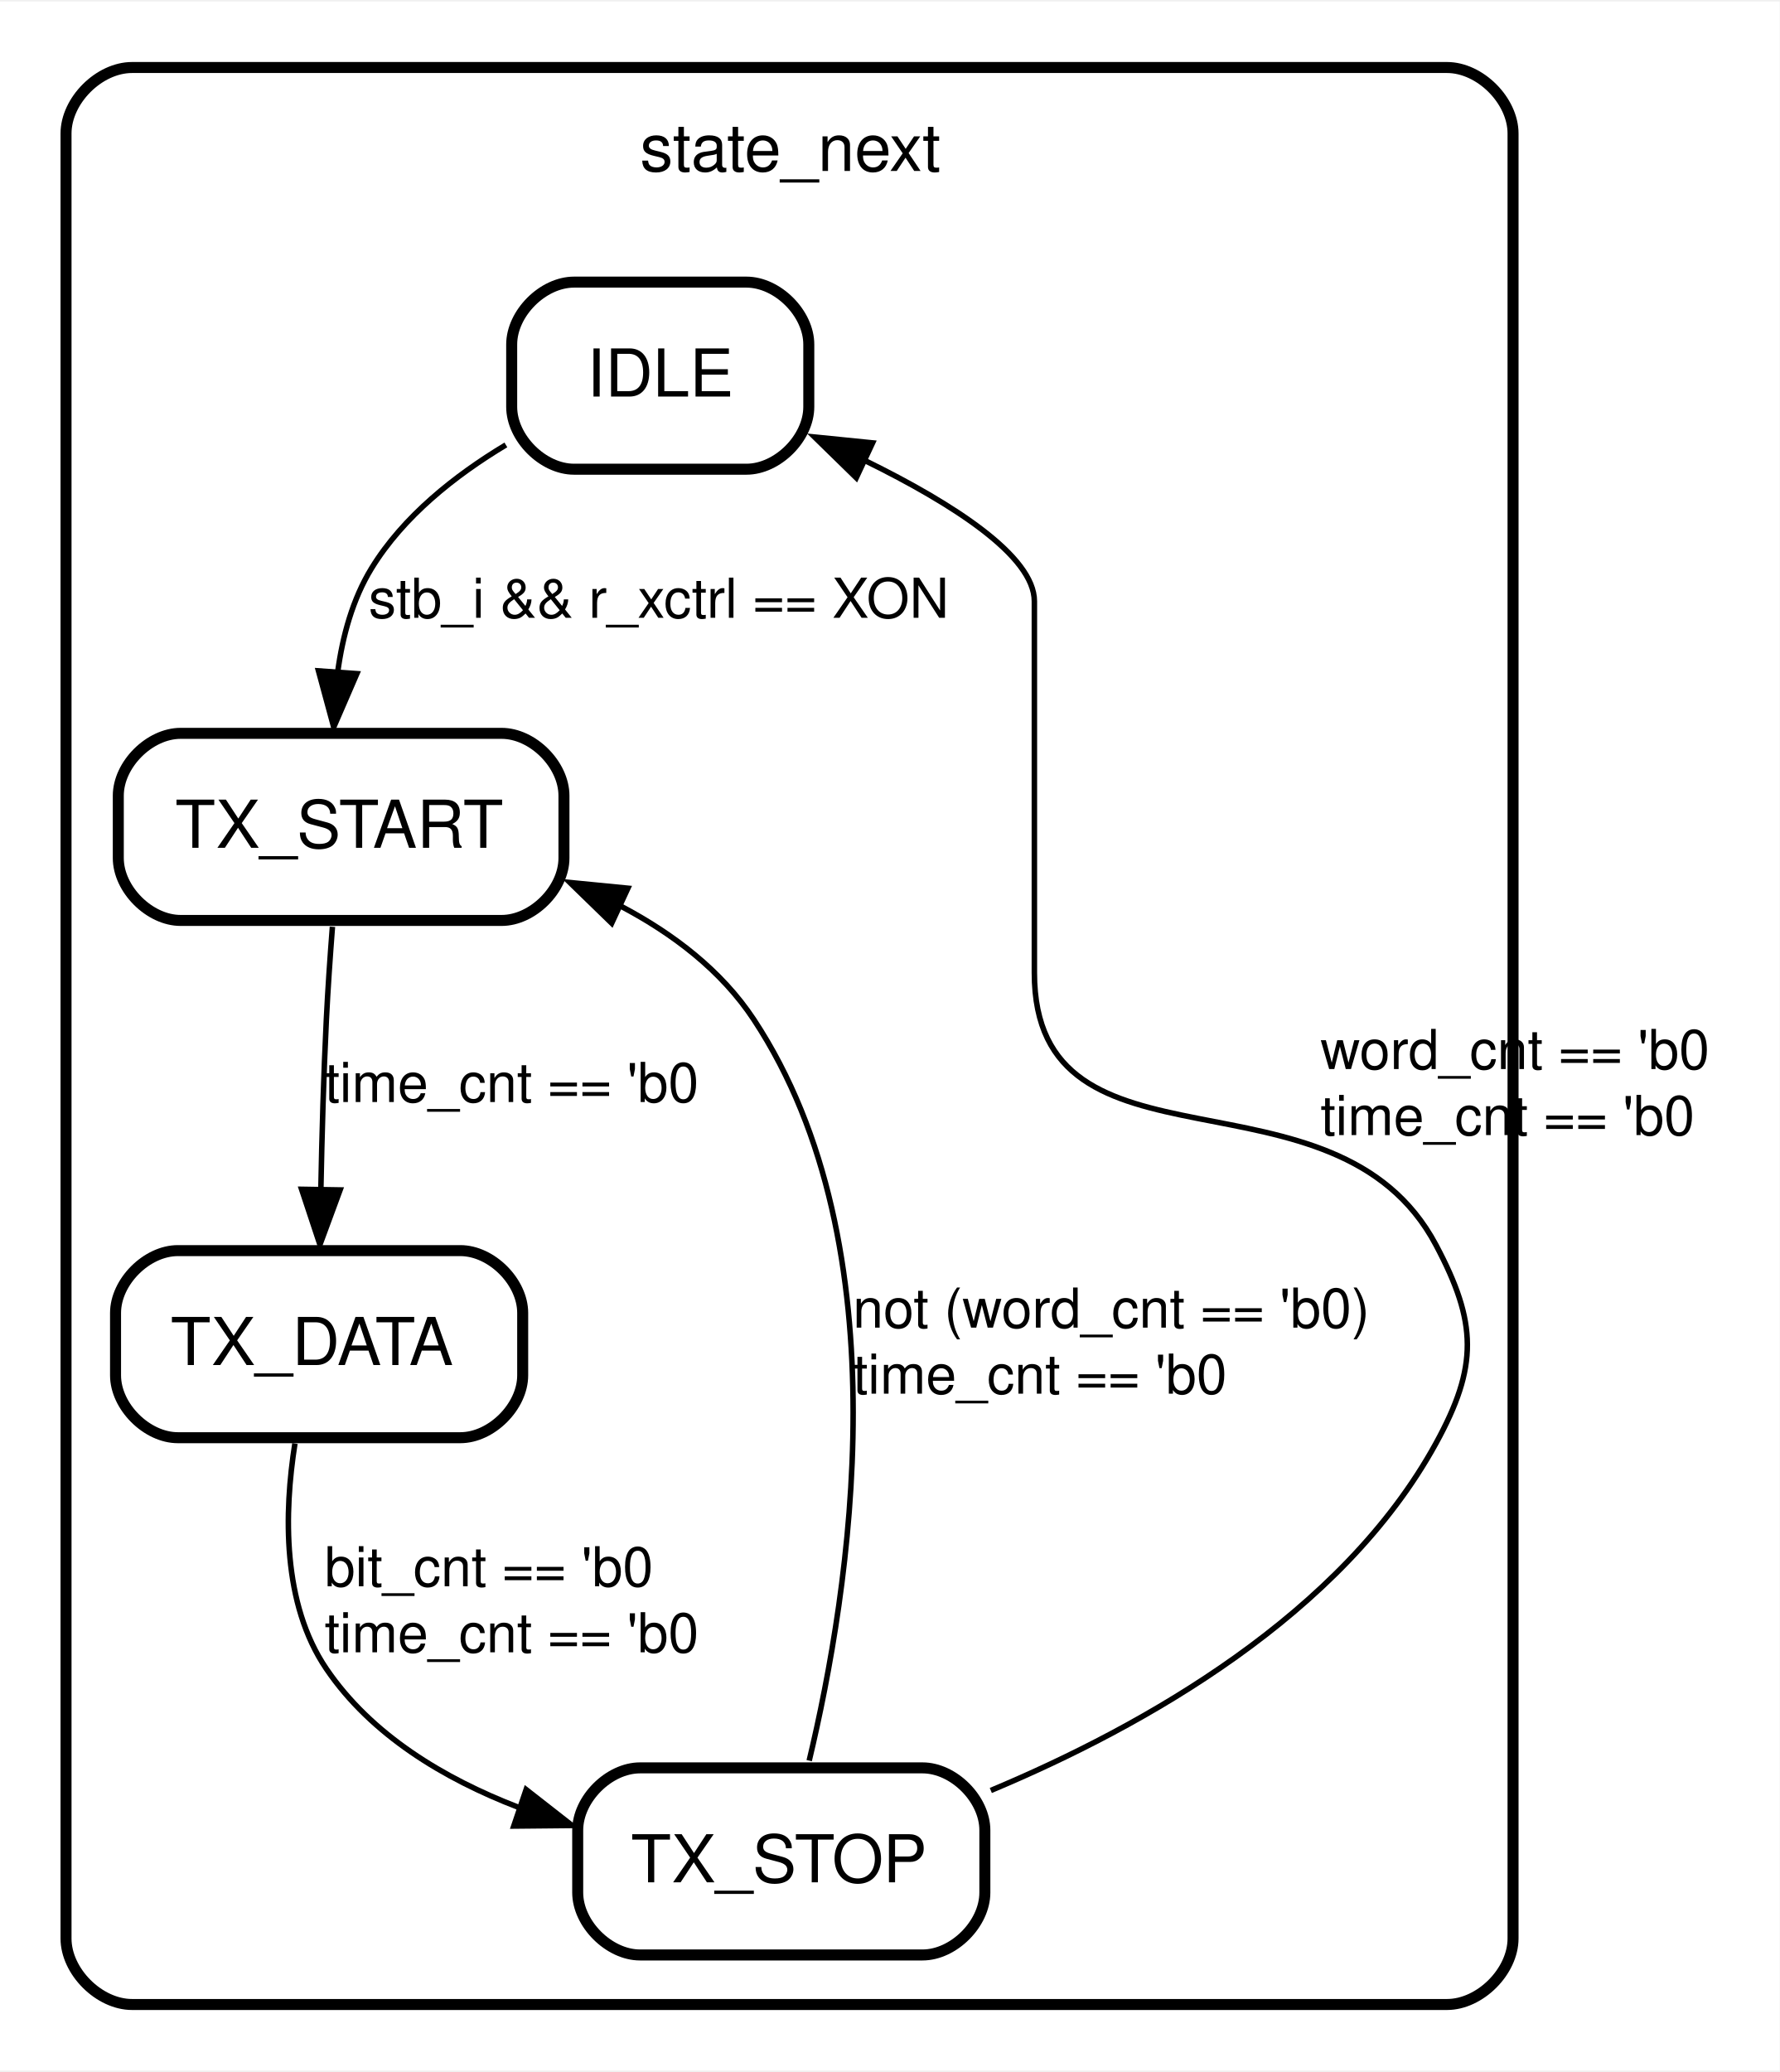
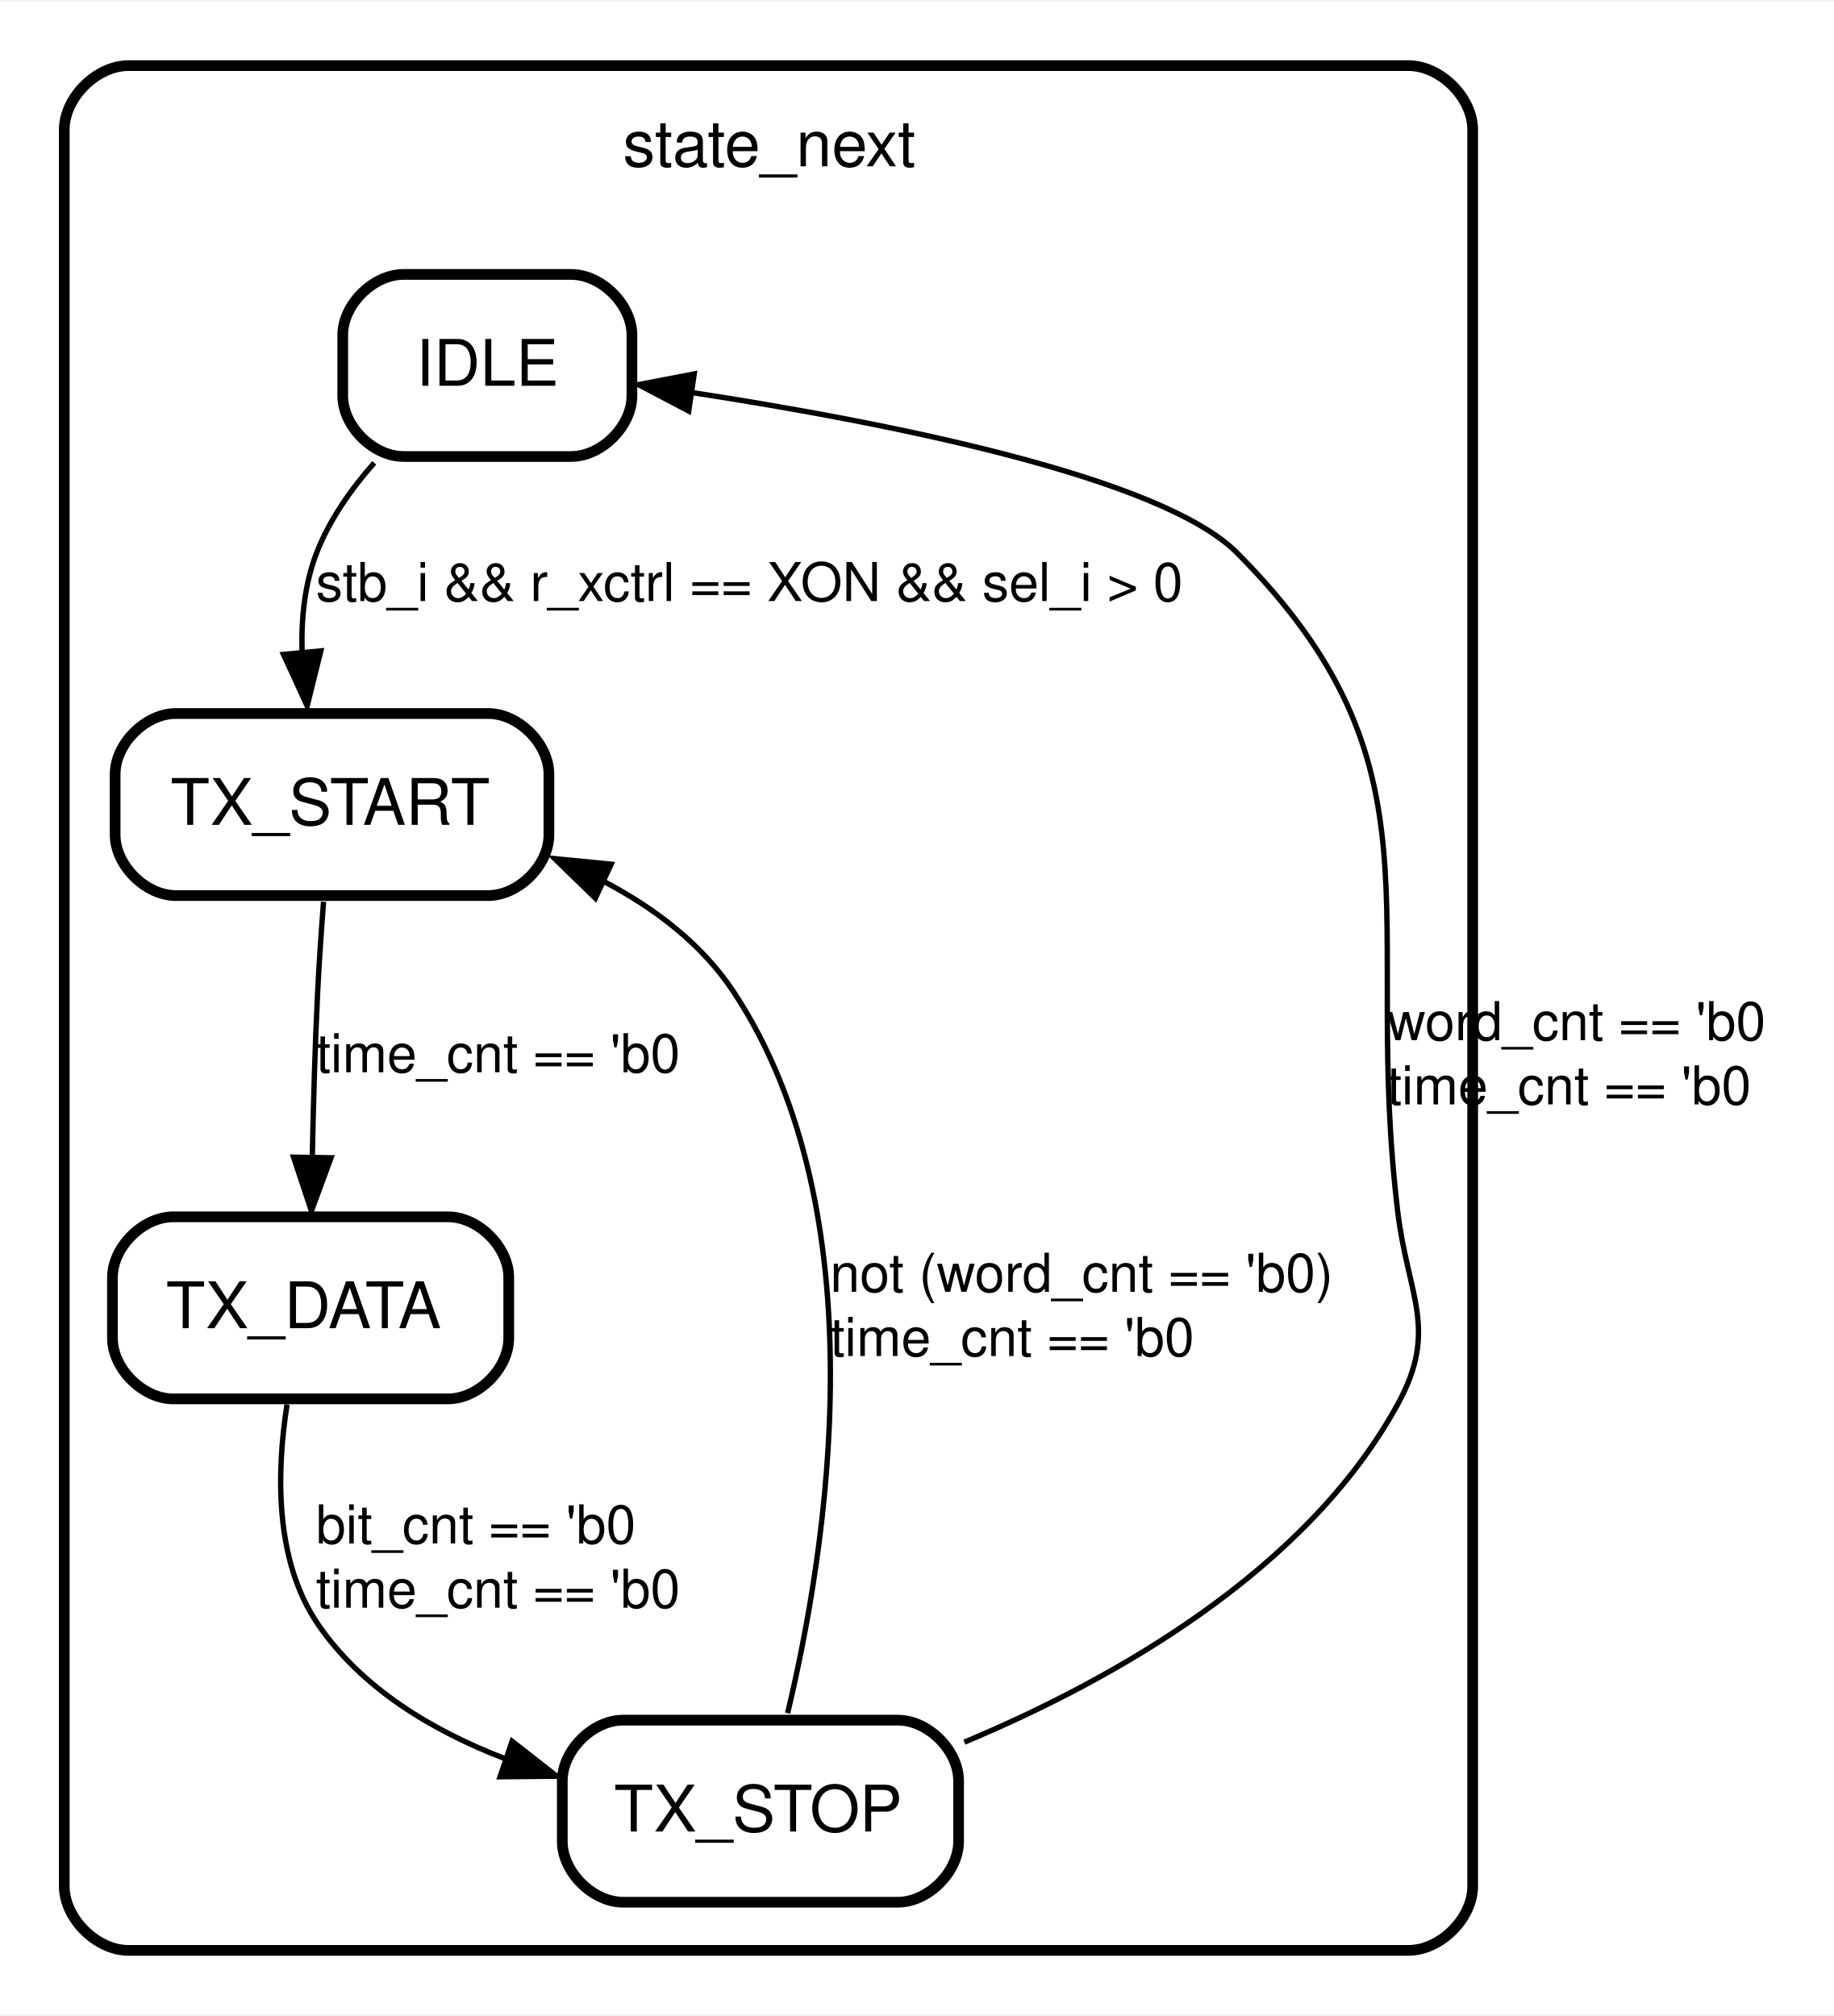
- <svg xmlns="http://www.w3.org/2000/svg" width="323pt" height="376pt" viewBox="0.00 0.00 323.46 376.00">
+ <svg xmlns="http://www.w3.org/2000/svg" width="342pt" height="376pt" viewBox="0.00 0.00 342.46 376.00">
  <g id="graph0" class="graph" transform="scale(1 1) rotate(0) translate(4 372)">
-     <polygon fill="#ffffff" stroke="transparent" points="-4,4 -4,-372 319.463,-372 319.463,4 -4,4" />
+     <polygon fill="#ffffff" stroke="transparent" points="-4,4 -4,-372 338.463,-372 338.463,4 -4,4" />
    <g id="clust1" class="cluster state regular">
      <path fill="none" stroke="#000000" stroke-width="2" d="M20,-8C20,-8 259,-8 259,-8 265,-8 271,-14 271,-20 271,-20 271,-348 271,-348 271,-354 265,-360 259,-360 259,-360 20,-360 20,-360 14,-360 8,-354 8,-348 8,-348 8,-20 8,-20 8,-14 14,-8 20,-8" />
      <text text-anchor="start" x="112.321" y="-341.2" font-family="Helvetica,sans-Serif" font-size="12.00" fill="#000000">state_next</text>
    </g>
    <g id="node2" class="node state regular">
-       <polygon fill="#ffffff" fill-opacity="0.004" stroke="transparent" stroke-width="2" points="144,-322 88,-322 88,-286 144,-286 144,-322" />
-       <text text-anchor="start" x="102.664" y="-300.2" font-family="Helvetica,sans-Serif" font-size="12.00" fill="#000000">IDLE</text>
-       <path fill="none" stroke="#000000" stroke-width="2" d="M100.333,-287C100.333,-287 131.667,-287 131.667,-287 137.333,-287 143,-292.667 143,-298.333 143,-298.333 143,-309.667 143,-309.667 143,-315.333 137.333,-321 131.667,-321 131.667,-321 100.333,-321 100.333,-321 94.667,-321 89,-315.333 89,-309.667 89,-309.667 89,-298.333 89,-298.333 89,-292.667 94.667,-287 100.333,-287" />
+       <polygon fill="#ffffff" fill-opacity="0.004" stroke="transparent" stroke-width="2" points="115,-322 59,-322 59,-286 115,-286 115,-322" />
+       <text text-anchor="start" x="73.664" y="-300.2" font-family="Helvetica,sans-Serif" font-size="12.00" fill="#000000">IDLE</text>
+       <path fill="none" stroke="#000000" stroke-width="2" d="M71.333,-287C71.333,-287 102.667,-287 102.667,-287 108.333,-287 114,-292.667 114,-298.333 114,-298.333 114,-309.667 114,-309.667 114,-315.333 108.333,-321 102.667,-321 102.667,-321 71.333,-321 71.333,-321 65.667,-321 60,-315.333 60,-309.667 60,-309.667 60,-298.333 60,-298.333 60,-292.667 65.667,-287 71.333,-287" />
    </g>
    <g id="node3" class="node state regular">
      <polygon fill="#ffffff" fill-opacity="0.004" stroke="transparent" stroke-width="2" points="99.5,-240 16.5,-240 16.5,-204 99.5,-204 99.5,-240" />
      <text text-anchor="start" x="27.833" y="-218.2" font-family="Helvetica,sans-Serif" font-size="12.00" fill="#000000">TX_START</text>
      <path fill="none" stroke="#000000" stroke-width="2" d="M28.833,-205C28.833,-205 87.167,-205 87.167,-205 92.833,-205 98.5,-210.667 98.5,-216.333 98.5,-216.333 98.5,-227.667 98.5,-227.667 98.5,-233.333 92.833,-239 87.167,-239 87.167,-239 28.833,-239 28.833,-239 23.167,-239 17.5,-233.333 17.5,-227.667 17.5,-227.667 17.5,-216.333 17.5,-216.333 17.5,-210.667 23.167,-205 28.833,-205" />
    </g>
    <g id="edge1" class="edge transition">
-       <path fill="none" stroke="#000000" d="M87.945,-291.415C78.698,-285.866 69.312,-278.429 63.533,-269 60.096,-263.392 58.267,-256.694 57.377,-250.137" />
-       <polygon fill="#000000" stroke="#000000" points="60.866,-249.849 56.656,-240.126 53.884,-250.352 60.866,-249.849" />
-       <text text-anchor="start" x="63" y="-260" font-family="Helvetica,sans-Serif" font-size="10.00" fill="#000000">stb_i &amp;&amp; r_xctrl == XON   </text>
+       <path fill="none" stroke="#000000" d="M65.884,-285.812C61.502,-280.849 57.499,-275.132 55.125,-269 52.894,-263.237 52.231,-256.779 52.405,-250.54" />
+       <polygon fill="#000000" stroke="#000000" points="55.906,-250.69 53.358,-240.406 48.937,-250.034 55.906,-250.69" />
+       <text text-anchor="start" x="55" y="-260" font-family="Helvetica,sans-Serif" font-size="10.00" fill="#000000">stb_i &amp;&amp; r_xctrl == XON &amp;&amp; sel_i &gt; 0   </text>
    </g>
    <g id="node4" class="node state regular">
      <polygon fill="#ffffff" fill-opacity="0.004" stroke="transparent" stroke-width="2" points="92,-146 16,-146 16,-110 92,-110 92,-146" />
      <text text-anchor="start" x="26.998" y="-124.2" font-family="Helvetica,sans-Serif" font-size="12.00" fill="#000000">TX_DATA</text>
      <path fill="none" stroke="#000000" stroke-width="2" d="M28.333,-111C28.333,-111 79.667,-111 79.667,-111 85.333,-111 91,-116.667 91,-122.333 91,-122.333 91,-133.667 91,-133.667 91,-139.333 85.333,-145 79.667,-145 79.667,-145 28.333,-145 28.333,-145 22.667,-145 17,-139.333 17,-133.667 17,-133.667 17,-122.333 17,-122.333 17,-116.667 22.667,-111 28.333,-111" />
    </g>
    <g id="edge2" class="edge transition">
      <path fill="none" stroke="#000000" d="M56.42,-203.846C56,-198.43 55.588,-192.478 55.317,-187 54.819,-176.93 54.509,-165.884 54.317,-156.1" />
      <polygon fill="#000000" stroke="#000000" points="57.816,-156.025 54.15,-146.085 50.817,-156.141 57.816,-156.025" />
      <text text-anchor="start" x="55" y="-172" font-family="Helvetica,sans-Serif" font-size="10.00" fill="#000000">time_cnt == 'b0   </text>
    </g>
    <g id="node5" class="node state regular">
      <polygon fill="#ffffff" fill-opacity="0.004" stroke="transparent" stroke-width="2" points="176,-52 100,-52 100,-16 176,-16 176,-52" />
      <text text-anchor="start" x="110.662" y="-30.2" font-family="Helvetica,sans-Serif" font-size="12.00" fill="#000000">TX_STOP</text>
      <path fill="none" stroke="#000000" stroke-width="2" d="M112.333,-17C112.333,-17 163.667,-17 163.667,-17 169.333,-17 175,-22.667 175,-28.333 175,-28.333 175,-39.667 175,-39.667 175,-45.333 169.333,-51 163.667,-51 163.667,-51 112.333,-51 112.333,-51 106.667,-51 101,-45.333 101,-39.667 101,-39.667 101,-28.333 101,-28.333 101,-22.667 106.667,-17 112.333,-17" />
    </g>
    <g id="edge3" class="edge transition">
      <path fill="none" stroke="#000000" d="M49.604,-109.947C47.623,-97.401 47.261,-80.868 55.317,-69 63.489,-56.961 76.694,-49.048 90.176,-43.853" />
      <polygon fill="#000000" stroke="#000000" points="91.627,-47.057 99.973,-40.531 89.379,-40.428 91.627,-47.057" />
      <text text-anchor="start" x="55" y="-84" font-family="Helvetica,sans-Serif" font-size="10.00" fill="#000000">bit_cnt == 'b0   </text>
      <text text-anchor="start" x="55" y="-72" font-family="Helvetica,sans-Serif" font-size="10.00" fill="#000000">time_cnt == 'b0   </text>
    </g>
    <g id="edge4" class="edge transition">
-       <path fill="none" stroke="#000000" d="M176.083,-46.892C204.012,-58.585 239.921,-78.827 257,-110 264.688,-124.032 264.494,-131.864 257,-146 238.639,-180.634 184,-156.3 184,-195.5 184,-263 184,-263 184,-263 184,-271.24 169.173,-280.724 153.366,-288.494" />
-       <polygon fill="#000000" stroke="#000000" points="151.628,-285.443 144.051,-292.848 154.592,-291.784 151.628,-285.443" />
-       <text text-anchor="start" x="236" y="-178" font-family="Helvetica,sans-Serif" font-size="10.00" fill="#000000">word_cnt == 'b0   </text>
-       <text text-anchor="start" x="236" y="-166" font-family="Helvetica,sans-Serif" font-size="10.00" fill="#000000">time_cnt == 'b0   </text>
+       <path fill="none" stroke="#000000" d="M176.083,-46.892C204.012,-58.585 239.921,-78.827 257,-110 264.688,-124.032 258.909,-130.114 257,-146 250.285,-201.867 266.674,-229.097 227,-269 212.892,-283.189 161.885,-293.298 125.518,-298.894" />
+       <polygon fill="#000000" stroke="#000000" points="124.605,-295.491 115.226,-300.419 125.631,-302.415 124.605,-295.491" />
+       <text text-anchor="start" x="255" y="-178" font-family="Helvetica,sans-Serif" font-size="10.00" fill="#000000">word_cnt == 'b0   </text>
+       <text text-anchor="start" x="255" y="-166" font-family="Helvetica,sans-Serif" font-size="10.00" fill="#000000">time_cnt == 'b0   </text>
    </g>
    <g id="edge5" class="edge transition">
      <path fill="none" stroke="#000000" d="M143.073,-52.314C150.426,-83.003 160.378,-145.523 133,-187 127.121,-195.906 118.342,-202.59 108.839,-207.592" />
      <polygon fill="#000000" stroke="#000000" points="107.175,-204.506 99.578,-211.89 110.122,-210.856 107.175,-204.506" />
      <text text-anchor="start" x="151" y="-131" font-family="Helvetica,sans-Serif" font-size="10.00" fill="#000000">not (word_cnt == 'b0)   </text>
      <text text-anchor="start" x="151" y="-119" font-family="Helvetica,sans-Serif" font-size="10.00" fill="#000000">time_cnt == 'b0   </text>
    </g>
  </g>
</svg>
